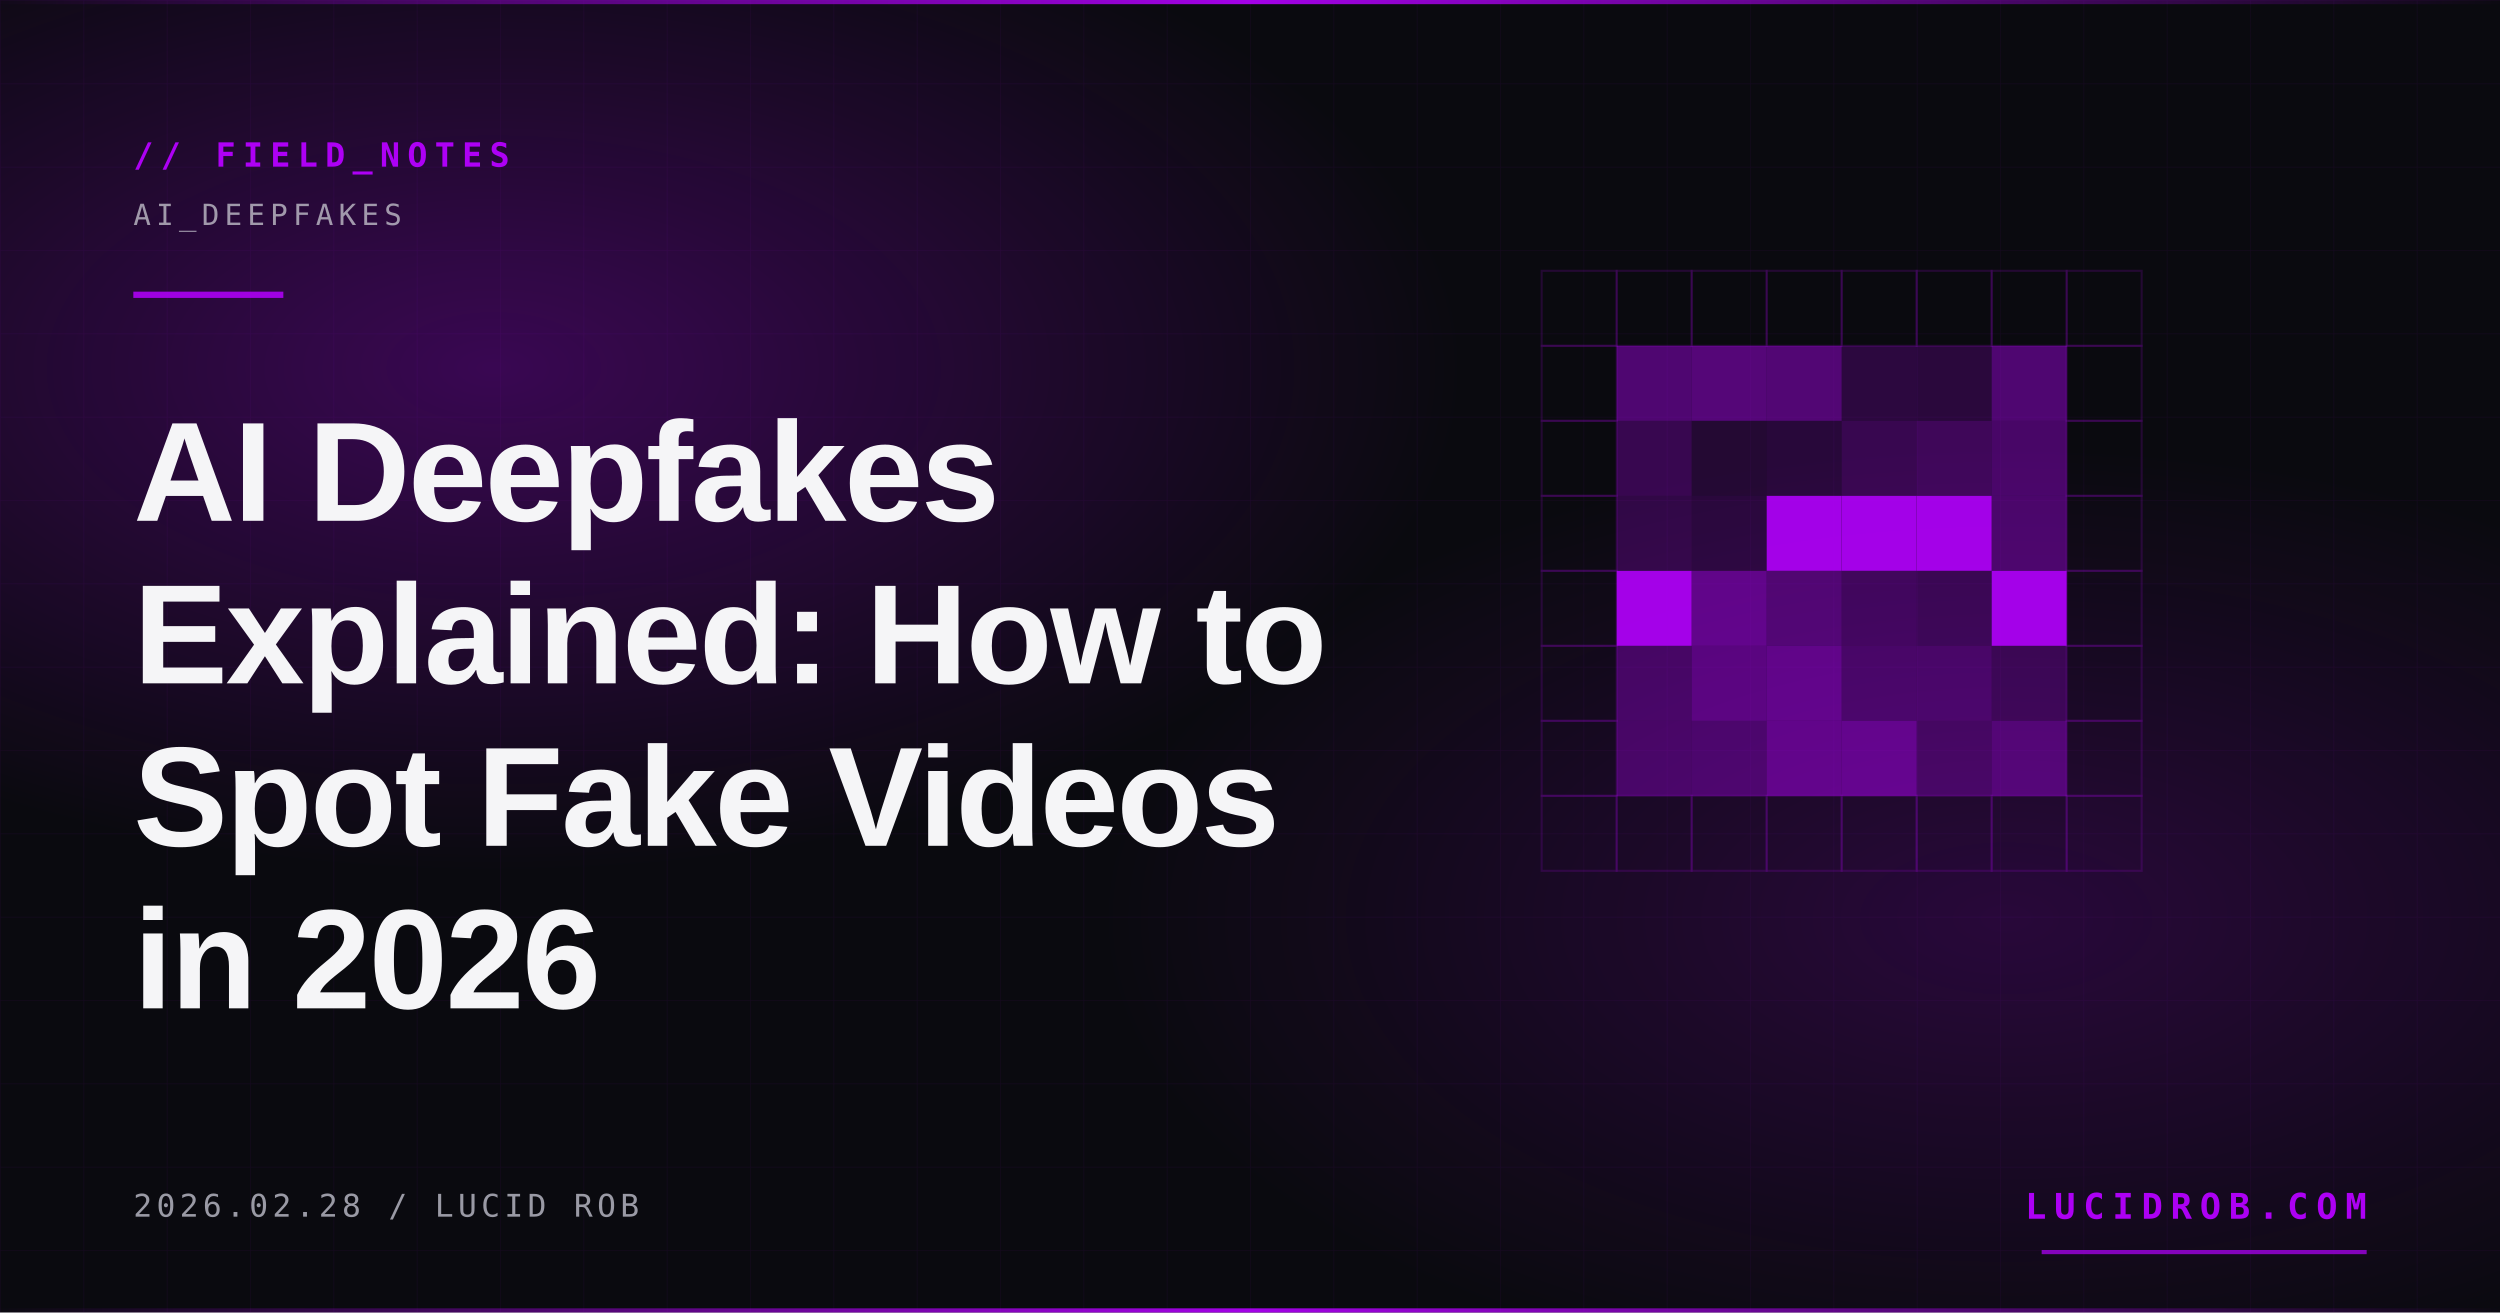
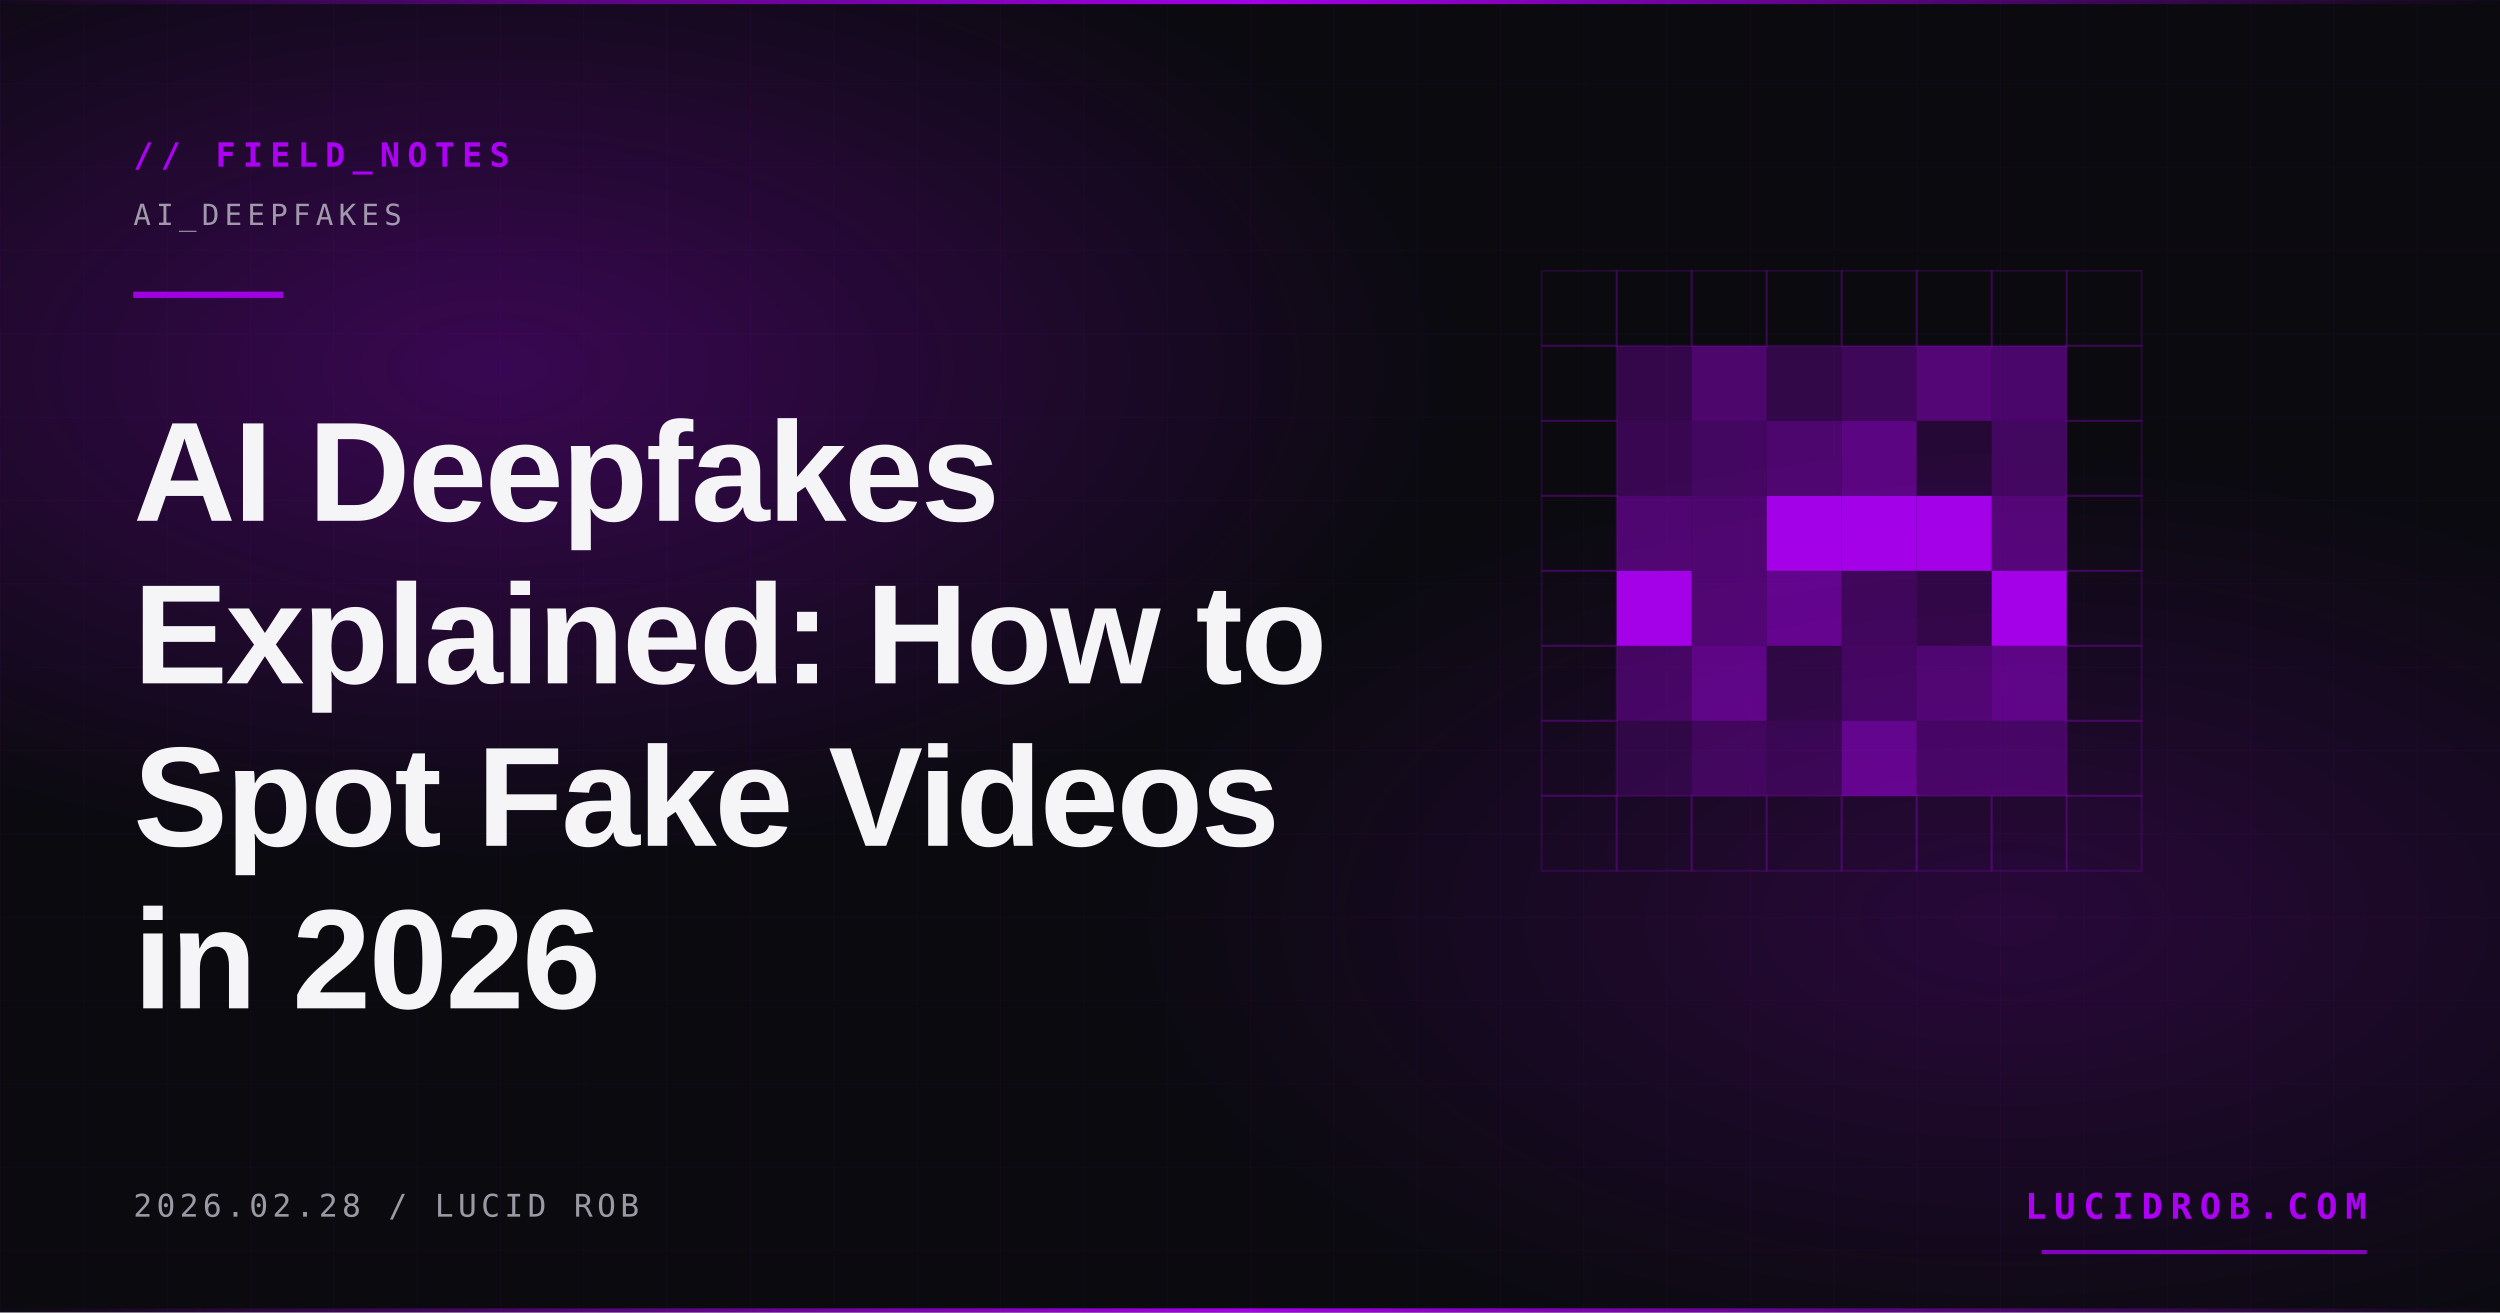
<svg xmlns="http://www.w3.org/2000/svg" width="1200" height="630" viewBox="0 0 1200 630">
  <defs>
    <radialGradient id="glow" cx="20%" cy="28%" r="70%">
      <stop offset="0" stop-color="#b400ff" stop-opacity="0.28" />
      <stop offset="0.55" stop-color="#b400ff" stop-opacity="0" />
    </radialGradient>
    <radialGradient id="glowR" cx="80%" cy="70%" r="60%">
      <stop offset="0" stop-color="#b400ff" stop-opacity="0.18" />
      <stop offset="0.6" stop-color="#b400ff" stop-opacity="0" />
    </radialGradient>
    <linearGradient id="stripe" x1="0" y1="0" x2="1" y2="0">
      <stop offset="0" stop-color="#b400ff" stop-opacity="0" />
      <stop offset="0.5" stop-color="#b400ff" stop-opacity="0.9" />
      <stop offset="1" stop-color="#b400ff" stop-opacity="0" />
    </linearGradient>
    <pattern id="grid" width="40" height="40" patternUnits="userSpaceOnUse">
      <path d="M 40 0 L 0 0 0 40" fill="none" stroke="#b400ff" stroke-width="0.5" stroke-opacity="0.08" />
    </pattern>
  </defs>
  <rect width="1200" height="630" fill="#0a0a0f" />
  <rect width="1200" height="630" fill="url(#grid)" />
  <rect width="1200" height="630" fill="url(#glow)" />
  <rect width="1200" height="630" fill="url(#glowR)" />
  <g>
    <rect x="740" y="130" width="36" height="36" fill="none" stroke="#b400ff" stroke-width="1" opacity="0.15" />
    <rect x="776" y="130" width="36" height="36" fill="none" stroke="#b400ff" stroke-width="1" opacity="0.15" />
    <rect x="812" y="130" width="36" height="36" fill="none" stroke="#b400ff" stroke-width="1" opacity="0.15" />
    <rect x="848" y="130" width="36" height="36" fill="none" stroke="#b400ff" stroke-width="1" opacity="0.15" />
    <rect x="884" y="130" width="36" height="36" fill="none" stroke="#b400ff" stroke-width="1" opacity="0.15" />
    <rect x="920" y="130" width="36" height="36" fill="none" stroke="#b400ff" stroke-width="1" opacity="0.15" />
    <rect x="956" y="130" width="36" height="36" fill="none" stroke="#b400ff" stroke-width="1" opacity="0.15" />
    <rect x="992" y="130" width="36" height="36" fill="none" stroke="#b400ff" stroke-width="1" opacity="0.15" />
    <rect x="740" y="166" width="36" height="36" fill="none" stroke="#b400ff" stroke-width="1" opacity="0.15" />
-     <rect x="776" y="166" width="36" height="36" fill="#b400ff" opacity="0.41" />
-     <rect x="812" y="166" width="36" height="36" fill="#b400ff" opacity="0.44" />
-     <rect x="848" y="166" width="36" height="36" fill="#b400ff" opacity="0.42" />
-     <rect x="884" y="166" width="36" height="36" fill="#b400ff" opacity="0.20" />
-     <rect x="920" y="166" width="36" height="36" fill="#b400ff" opacity="0.19" />
-     <rect x="956" y="166" width="36" height="36" fill="#b400ff" opacity="0.41" />
+     <rect x="776" y="166" width="36" height="36" fill="#b400ff" opacity="0.25" />
+     <rect x="812" y="166" width="36" height="36" fill="#b400ff" opacity="0.39" />
+     <rect x="848" y="166" width="36" height="36" fill="#b400ff" opacity="0.24" />
+     <rect x="884" y="166" width="36" height="36" fill="#b400ff" opacity="0.31" />
+     <rect x="920" y="166" width="36" height="36" fill="#b400ff" opacity="0.43" />
+     <rect x="956" y="166" width="36" height="36" fill="#b400ff" opacity="0.38" />
    <rect x="992" y="166" width="36" height="36" fill="none" stroke="#b400ff" stroke-width="1" opacity="0.15" />
    <rect x="740" y="202" width="36" height="36" fill="none" stroke="#b400ff" stroke-width="1" opacity="0.15" />
-     <rect x="776" y="202" width="36" height="36" fill="#b400ff" opacity="0.27" />
-     <rect x="812" y="202" width="36" height="36" fill="#b400ff" opacity="0.15" />
-     <rect x="848" y="202" width="36" height="36" fill="#b400ff" opacity="0.18" />
-     <rect x="884" y="202" width="36" height="36" fill="#b400ff" opacity="0.27" />
-     <rect x="920" y="202" width="36" height="36" fill="#b400ff" opacity="0.31" />
-     <rect x="956" y="202" width="36" height="36" fill="#b400ff" opacity="0.37" />
+     <rect x="776" y="202" width="36" height="36" fill="#b400ff" opacity="0.28" />
+     <rect x="812" y="202" width="36" height="36" fill="#b400ff" opacity="0.34" />
+     <rect x="848" y="202" width="36" height="36" fill="#b400ff" opacity="0.40" />
+     <rect x="884" y="202" width="36" height="36" fill="#b400ff" opacity="0.48" />
+     <rect x="920" y="202" width="36" height="36" fill="#b400ff" opacity="0.17" />
+     <rect x="956" y="202" width="36" height="36" fill="#b400ff" opacity="0.33" />
    <rect x="992" y="202" width="36" height="36" fill="none" stroke="#b400ff" stroke-width="1" opacity="0.15" />
    <rect x="740" y="238" width="36" height="36" fill="none" stroke="#b400ff" stroke-width="1" opacity="0.15" />
-     <rect x="776" y="238" width="36" height="36" fill="#b400ff" opacity="0.23" />
-     <rect x="812" y="238" width="36" height="36" fill="#b400ff" opacity="0.18" />
+     <rect x="776" y="238" width="36" height="36" fill="#b400ff" opacity="0.40" />
+     <rect x="812" y="238" width="36" height="36" fill="#b400ff" opacity="0.39" />
    <rect x="848" y="238" width="36" height="36" fill="#b400ff" opacity="0.9" />
    <rect x="884" y="238" width="36" height="36" fill="#b400ff" opacity="0.9" />
    <rect x="920" y="238" width="36" height="36" fill="#b400ff" opacity="0.9" />
-     <rect x="956" y="238" width="36" height="36" fill="#b400ff" opacity="0.37" />
+     <rect x="956" y="238" width="36" height="36" fill="#b400ff" opacity="0.42" />
    <rect x="992" y="238" width="36" height="36" fill="none" stroke="#b400ff" stroke-width="1" opacity="0.15" />
    <rect x="740" y="274" width="36" height="36" fill="none" stroke="#b400ff" stroke-width="1" opacity="0.15" />
    <rect x="776" y="274" width="36" height="36" fill="#b400ff" opacity="0.9" />
-     <rect x="812" y="274" width="36" height="36" fill="#b400ff" opacity="0.49" />
-     <rect x="848" y="274" width="36" height="36" fill="#b400ff" opacity="0.39" />
-     <rect x="884" y="274" width="36" height="36" fill="#b400ff" opacity="0.29" />
-     <rect x="920" y="274" width="36" height="36" fill="#b400ff" opacity="0.25" />
+     <rect x="812" y="274" width="36" height="36" fill="#b400ff" opacity="0.39" />
+     <rect x="848" y="274" width="36" height="36" fill="#b400ff" opacity="0.50" />
+     <rect x="884" y="274" width="36" height="36" fill="#b400ff" opacity="0.28" />
+     <rect x="920" y="274" width="36" height="36" fill="#b400ff" opacity="0.19" />
    <rect x="956" y="274" width="36" height="36" fill="#b400ff" opacity="0.9" />
    <rect x="992" y="274" width="36" height="36" fill="none" stroke="#b400ff" stroke-width="1" opacity="0.15" />
    <rect x="740" y="310" width="36" height="36" fill="none" stroke="#b400ff" stroke-width="1" opacity="0.15" />
-     <rect x="776" y="310" width="36" height="36" fill="#b400ff" opacity="0.32" />
-     <rect x="812" y="310" width="36" height="36" fill="#b400ff" opacity="0.43" />
-     <rect x="848" y="310" width="36" height="36" fill="#b400ff" opacity="0.47" />
-     <rect x="884" y="310" width="36" height="36" fill="#b400ff" opacity="0.32" />
-     <rect x="920" y="310" width="36" height="36" fill="#b400ff" opacity="0.32" />
-     <rect x="956" y="310" width="36" height="36" fill="#b400ff" opacity="0.23" />
+     <rect x="776" y="310" width="36" height="36" fill="#b400ff" opacity="0.31" />
+     <rect x="812" y="310" width="36" height="36" fill="#b400ff" opacity="0.46" />
+     <rect x="848" y="310" width="36" height="36" fill="#b400ff" opacity="0.16" />
+     <rect x="884" y="310" width="36" height="36" fill="#b400ff" opacity="0.29" />
+     <rect x="920" y="310" width="36" height="36" fill="#b400ff" opacity="0.36" />
+     <rect x="956" y="310" width="36" height="36" fill="#b400ff" opacity="0.45" />
    <rect x="992" y="310" width="36" height="36" fill="none" stroke="#b400ff" stroke-width="1" opacity="0.15" />
    <rect x="740" y="346" width="36" height="36" fill="none" stroke="#b400ff" stroke-width="1" opacity="0.15" />
-     <rect x="776" y="346" width="36" height="36" fill="#b400ff" opacity="0.31" />
-     <rect x="812" y="346" width="36" height="36" fill="#b400ff" opacity="0.33" />
-     <rect x="848" y="346" width="36" height="36" fill="#b400ff" opacity="0.46" />
+     <rect x="776" y="346" width="36" height="36" fill="#b400ff" opacity="0.16" />
+     <rect x="812" y="346" width="36" height="36" fill="#b400ff" opacity="0.26" />
+     <rect x="848" y="346" width="36" height="36" fill="#b400ff" opacity="0.21" />
    <rect x="884" y="346" width="36" height="36" fill="#b400ff" opacity="0.47" />
-     <rect x="920" y="346" width="36" height="36" fill="#b400ff" opacity="0.27" />
-     <rect x="956" y="346" width="36" height="36" fill="#b400ff" opacity="0.36" />
+     <rect x="920" y="346" width="36" height="36" fill="#b400ff" opacity="0.28" />
+     <rect x="956" y="346" width="36" height="36" fill="#b400ff" opacity="0.28" />
    <rect x="992" y="346" width="36" height="36" fill="none" stroke="#b400ff" stroke-width="1" opacity="0.15" />
    <rect x="740" y="382" width="36" height="36" fill="none" stroke="#b400ff" stroke-width="1" opacity="0.15" />
    <rect x="776" y="382" width="36" height="36" fill="none" stroke="#b400ff" stroke-width="1" opacity="0.15" />
    <rect x="812" y="382" width="36" height="36" fill="none" stroke="#b400ff" stroke-width="1" opacity="0.15" />
    <rect x="848" y="382" width="36" height="36" fill="none" stroke="#b400ff" stroke-width="1" opacity="0.15" />
    <rect x="884" y="382" width="36" height="36" fill="none" stroke="#b400ff" stroke-width="1" opacity="0.15" />
    <rect x="920" y="382" width="36" height="36" fill="none" stroke="#b400ff" stroke-width="1" opacity="0.15" />
    <rect x="956" y="382" width="36" height="36" fill="none" stroke="#b400ff" stroke-width="1" opacity="0.15" />
    <rect x="992" y="382" width="36" height="36" fill="none" stroke="#b400ff" stroke-width="1" opacity="0.15" />
  </g>
  <rect x="0" y="0" width="1200" height="2" fill="url(#stripe)" />
  <rect x="0" y="628" width="1200" height="2" fill="url(#stripe)" />
  <text x="64" y="80" font-family="'JetBrains Mono','Menlo',monospace" font-size="16" font-weight="600" fill="#b400ff" letter-spacing="0.22em" opacity="0.95">// FIELD_NOTES</text>
  <text x="64" y="108" font-family="'JetBrains Mono','Menlo',monospace" font-size="14" font-weight="500" fill="#c9c9d1" letter-spacing="0.18em" opacity="0.75">AI_DEEPFAKES</text>
  <rect x="64" y="140" width="72" height="3" fill="#b400ff" opacity="0.85" />
  <text x="64" y="250" font-family="'Space Grotesk','Helvetica Neue',Arial,sans-serif" font-size="68" font-weight="700" fill="#f5f5f7" letter-spacing="-0.015em">AI Deepfakes</text>
  <text x="64" y="328" font-family="'Space Grotesk','Helvetica Neue',Arial,sans-serif" font-size="68" font-weight="700" fill="#f5f5f7" letter-spacing="-0.015em">Explained: How to</text>
  <text x="64" y="406" font-family="'Space Grotesk','Helvetica Neue',Arial,sans-serif" font-size="68" font-weight="700" fill="#f5f5f7" letter-spacing="-0.015em">Spot Fake Videos</text>
  <text x="64" y="484" font-family="'Space Grotesk','Helvetica Neue',Arial,sans-serif" font-size="68" font-weight="700" fill="#f5f5f7" letter-spacing="-0.015em">in 2026</text>
  <text x="64" y="584" font-family="'JetBrains Mono','Menlo',monospace" font-size="15" font-weight="500" fill="#9a9aa5" letter-spacing="0.14em">2026.02.28  /  LUCID ROB</text>
  <text x="1136" y="585" text-anchor="end" font-family="'JetBrains Mono','Menlo',monospace" font-size="17" font-weight="700" fill="#b400ff" letter-spacing="0.22em" opacity="0.95">LUCIDROB.COM</text>
  <rect x="980" y="600" width="156" height="2" fill="#b400ff" opacity="0.7" />
</svg>
